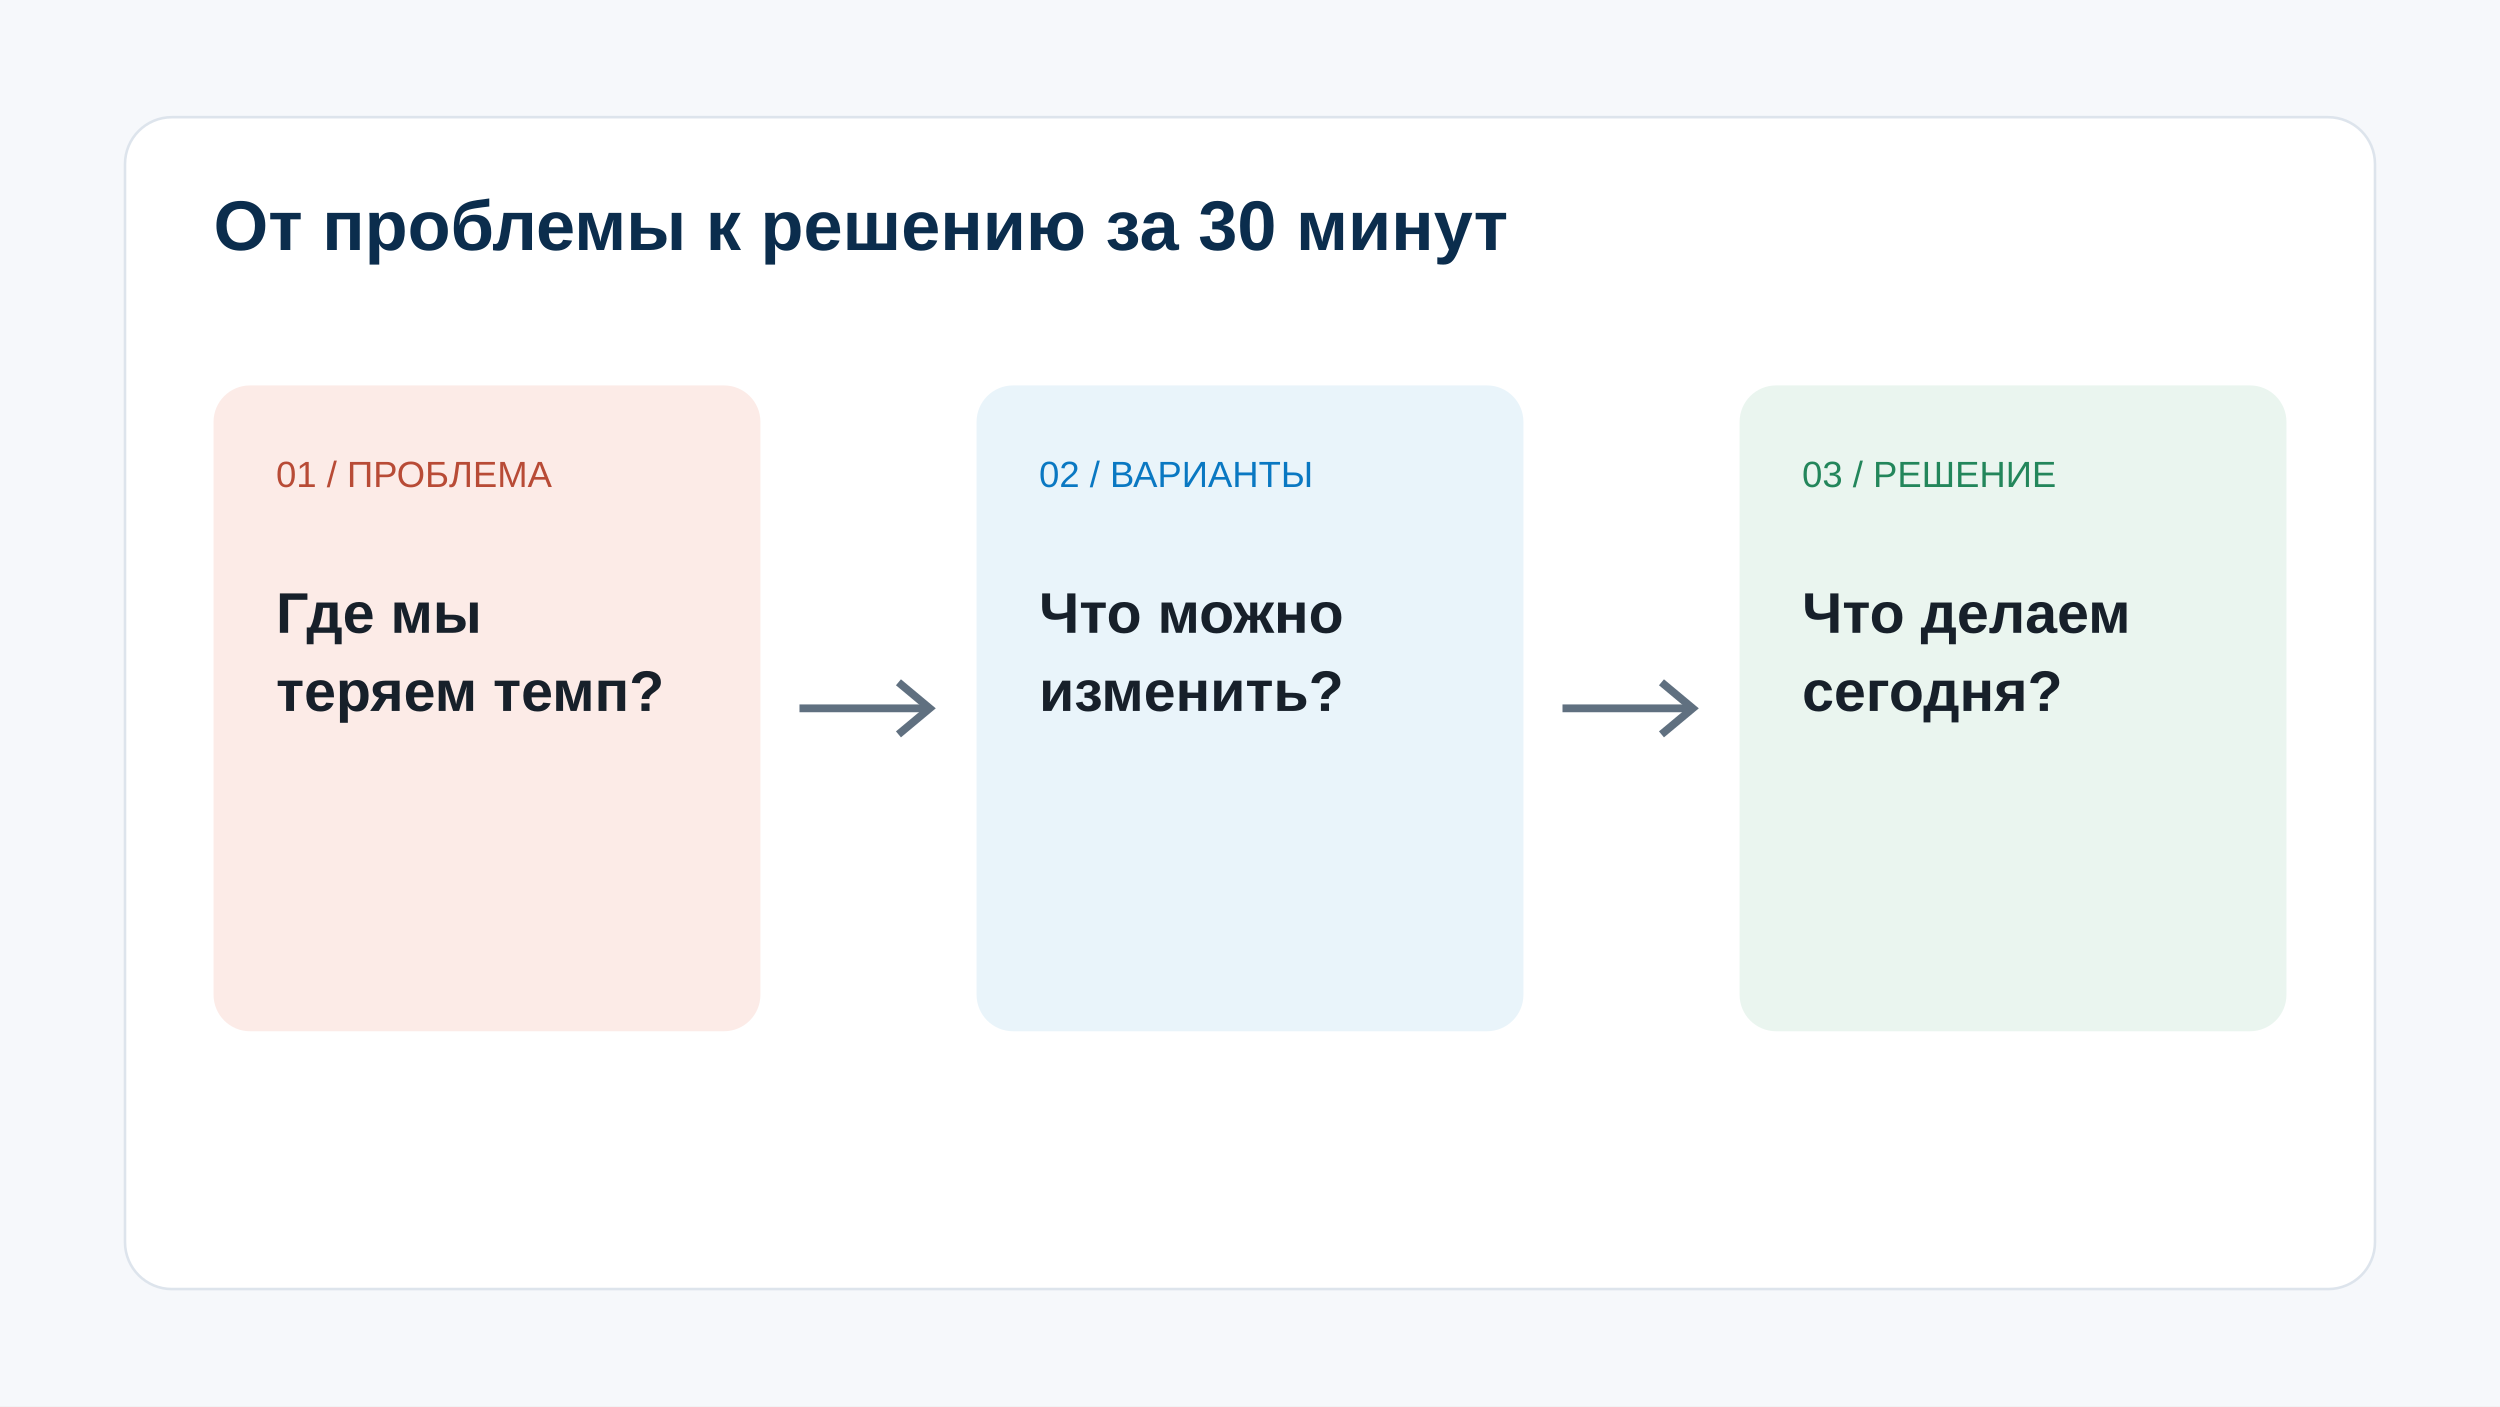
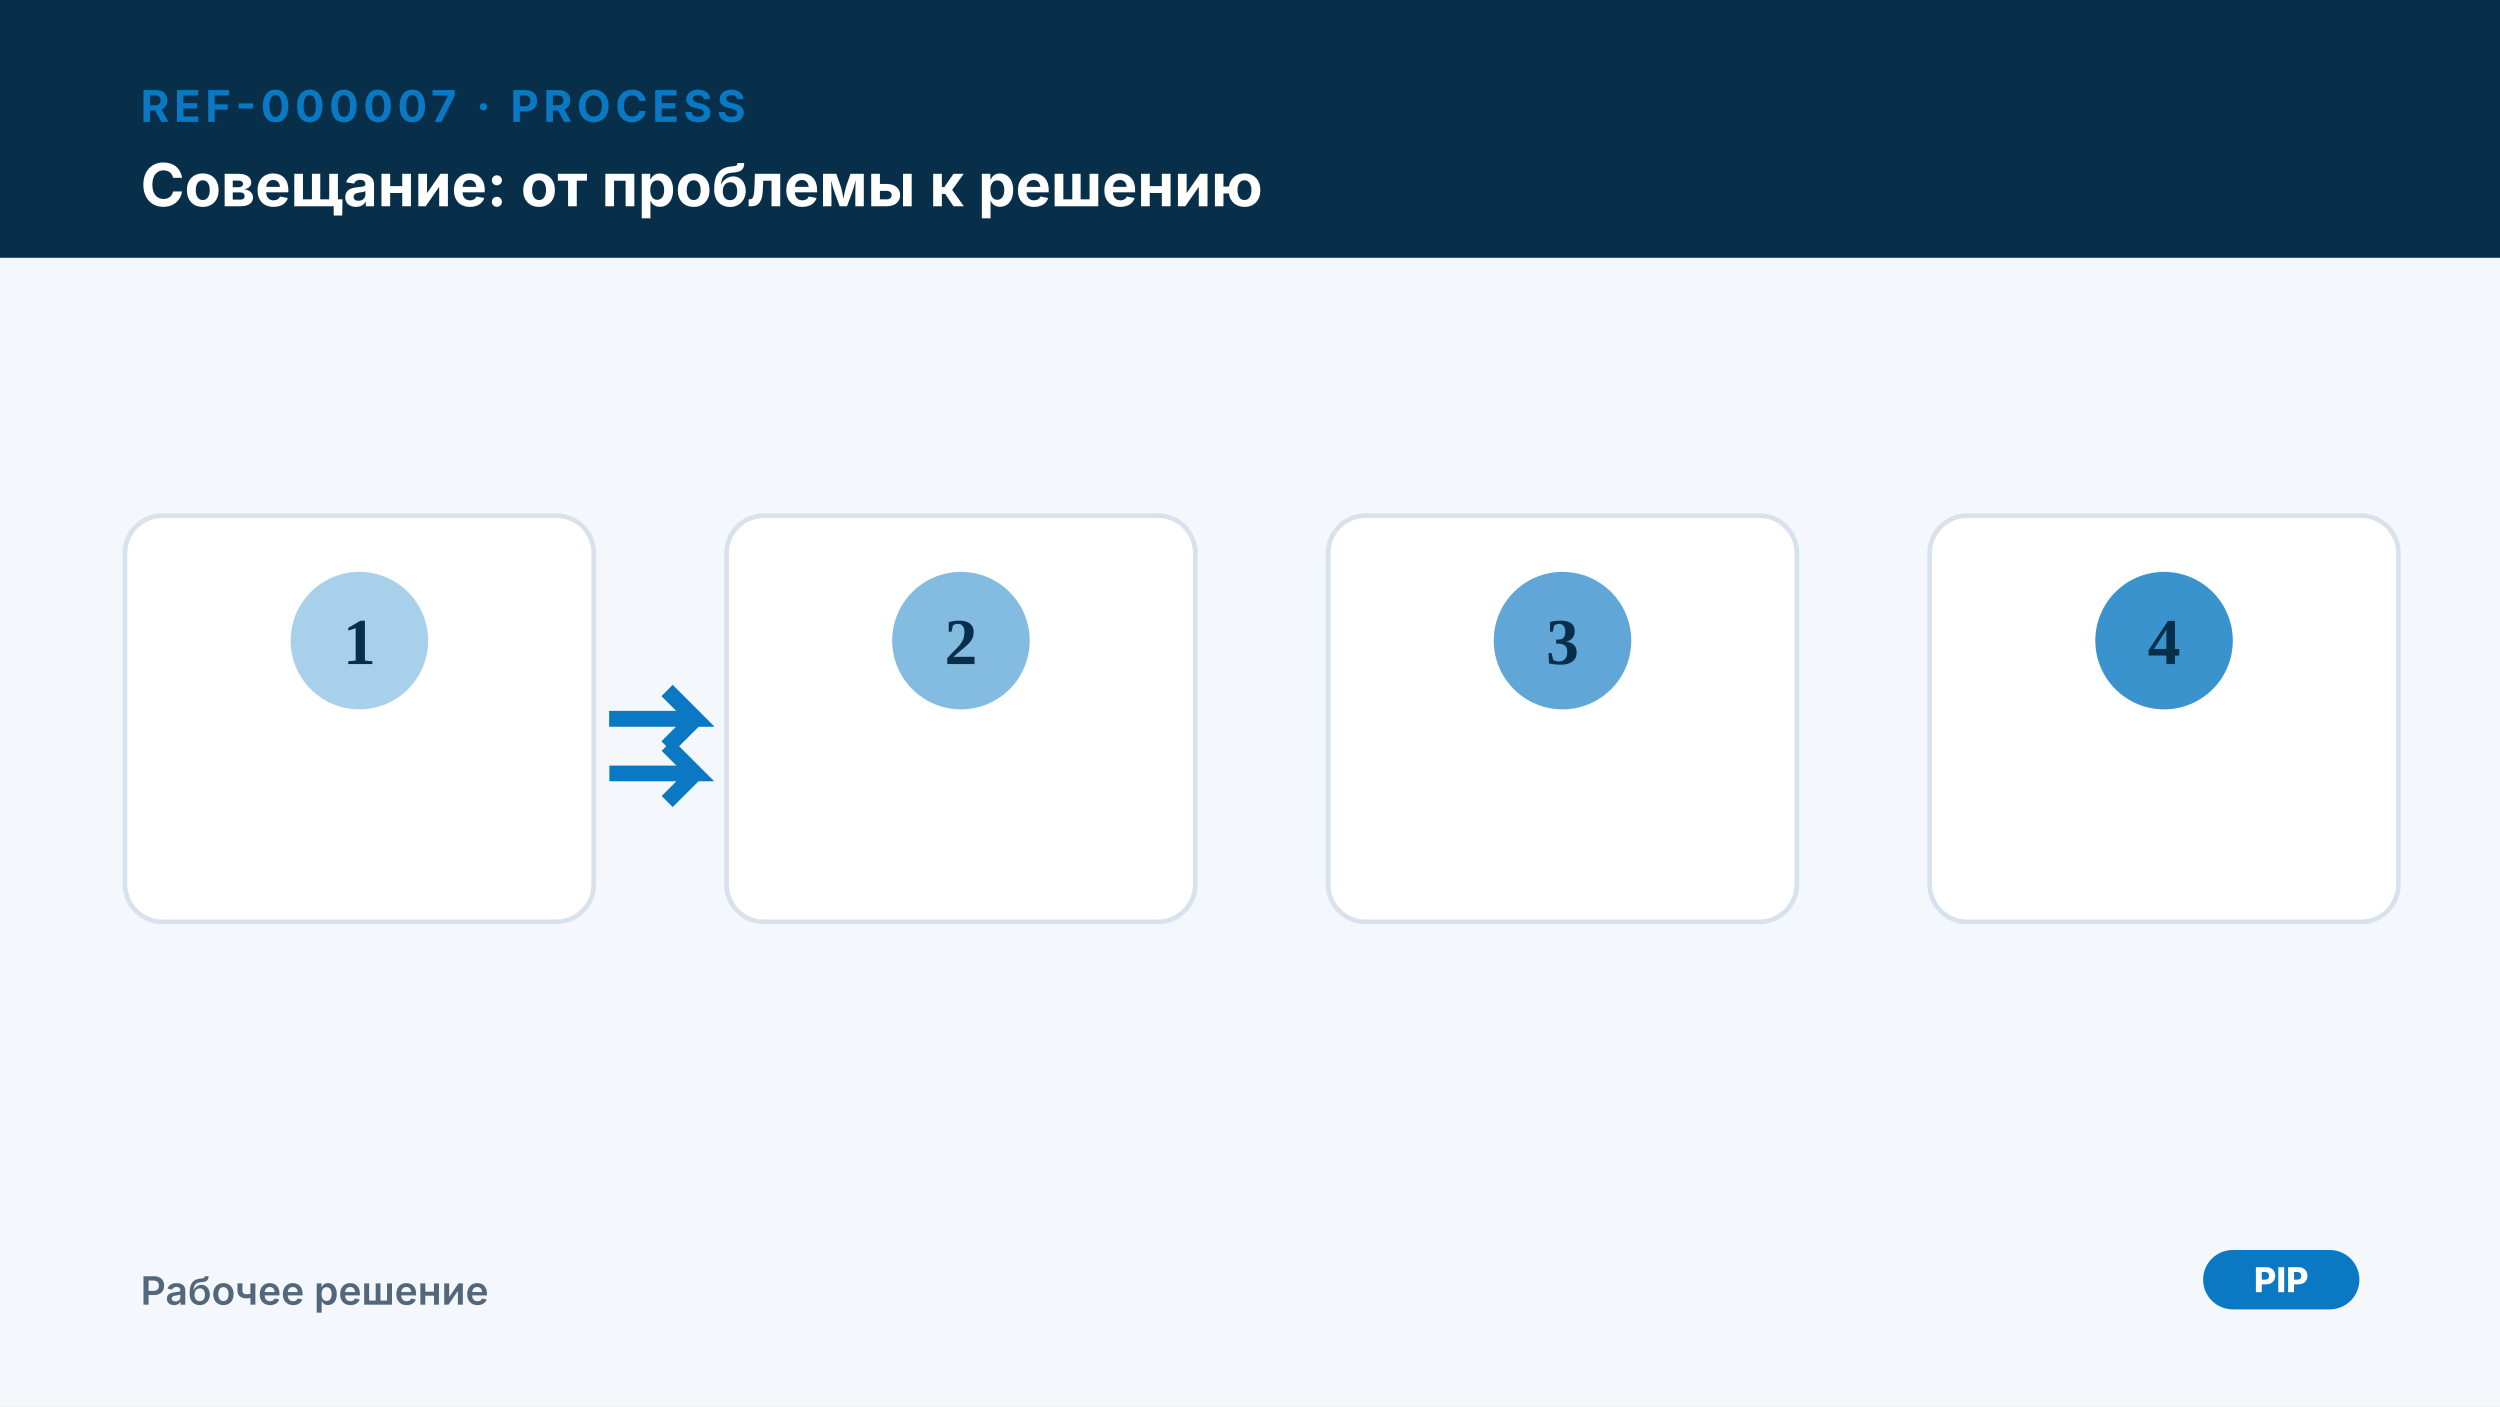
- <svg xmlns="http://www.w3.org/2000/svg" viewBox="0 0 960 540" role="img" aria-labelledby="title">
-   <rect width="960" height="540" fill="#F6F8FB" />
-   <rect x="48" y="45" width="864" height="450" rx="18" fill="white" stroke="#DDE4EC" />
-   <text x="82" y="96" fill="#0B2D4D" font-family="Arial" font-size="27" font-weight="700">От проблемы к решению за 30 минут</text>
-   <g font-family="Arial">
-     <rect x="82" y="148" width="210" height="248" rx="14" fill="#FCEBE7" />
-     <text x="106" y="187" fill="#B84B36" font-size="14">01 / ПРОБЛЕМА</text>
-     <text x="106" y="243" fill="#17202A" font-size="22" font-weight="700">Где мы</text>
-     <text x="106" y="273" fill="#17202A" font-size="22" font-weight="700">теряем темп?</text>
-     <rect x="375" y="148" width="210" height="248" rx="14" fill="#E9F4FA" />
-     <text x="399" y="187" fill="#0A78C2" font-size="14">02 / ВАРИАНТЫ</text>
-     <text x="399" y="243" fill="#17202A" font-size="22" font-weight="700">Что можно</text>
-     <text x="399" y="273" fill="#17202A" font-size="22" font-weight="700">изменить?</text>
-     <rect x="668" y="148" width="210" height="248" rx="14" fill="#EAF5EF" />
-     <text x="692" y="187" fill="#23865B" font-size="14">03 / РЕШЕНИЕ</text>
-     <text x="692" y="243" fill="#17202A" font-size="22" font-weight="700">Что делаем</text>
-     <text x="692" y="273" fill="#17202A" font-size="22" font-weight="700">сегодня?</text>
-     <path d="M307 272h48" stroke="#607080" stroke-width="3" />
-     <path d="m345 262 12 10-12 10" fill="none" stroke="#607080" stroke-width="3" />
-     <path d="M600 272h48" stroke="#607080" stroke-width="3" />
-     <path d="m638 262 12 10-12 10" fill="none" stroke="#607080" stroke-width="3" />
-   </g>
+ <svg xmlns="http://www.w3.org/2000/svg" viewBox="0 0 1600 900" role="img" aria-labelledby="title description">
+   <rect width="1600" height="900" fill="#F4F7FB" />
+   <rect width="1600" height="165" fill="#082F49" />
+   <text x="90" y="78" font-family="Inter, Arial, sans-serif" font-size="28" font-weight="700" letter-spacing="3" fill="#0A78C2">REF-000007 · PROCESS</text>
+   <text x="90" y="132" font-family="Inter, Arial, sans-serif" font-size="38" font-weight="700" fill="#FFFFFF">Совещание: от проблемы к решению</text>
+   <rect x="80" y="330" width="300" height="260" rx="24" fill="#FFFFFF" stroke="#D8E2EC" stroke-width="3" />
+   <circle cx="230" cy="410" r="44" fill="#0A78C2" opacity="0.35" />
+   <text x="230" y="425" text-anchor="middle" font-size="42" font-weight="800" fill="#082F49">1</text>
+   <path d="M390 460h55l-18-18m18 18-18 18" stroke="#0A78C2" stroke-width="10" fill="none" />
+   <rect x="465" y="330" width="300" height="260" rx="24" fill="#FFFFFF" stroke="#D8E2EC" stroke-width="3" />
+   <circle cx="615" cy="410" r="44" fill="#0A78C2" opacity="0.5" />
+   <text x="615" y="425" text-anchor="middle" font-size="42" font-weight="800" fill="#082F49">2</text>
+   <path d="M390 495h55l-18-18m18 18-18 18" stroke="#0A78C2" stroke-width="10" fill="none" />
+   <rect x="850" y="330" width="300" height="260" rx="24" fill="#FFFFFF" stroke="#D8E2EC" stroke-width="3" />
+   <circle cx="1000" cy="410" r="44" fill="#0A78C2" opacity="0.65" />
+   <text x="1000" y="425" text-anchor="middle" font-size="42" font-weight="800" fill="#082F49">3</text>
+   <path d="M390 460h55l-18-18m18 18-18 18" stroke="#0A78C2" stroke-width="10" fill="none" />
+   <rect x="1235" y="330" width="300" height="260" rx="24" fill="#FFFFFF" stroke="#D8E2EC" stroke-width="3" />
+   <circle cx="1385" cy="410" r="44" fill="#0A78C2" opacity="0.8" />
+   <text x="1385" y="425" text-anchor="middle" font-size="42" font-weight="800" fill="#082F49">4</text>
+   <text x="90" y="835" font-family="Inter, Arial, sans-serif" font-size="25" font-weight="600" fill="#52677A">Рабочее решение</text>
+   <rect x="1410" y="800" width="100" height="38" rx="19" fill="#0A78C2" />
+   <text x="1460" y="827" text-anchor="middle" font-family="Inter, Arial, sans-serif" font-size="22" font-weight="800" fill="#FFFFFF">PIP</text>
</svg>
